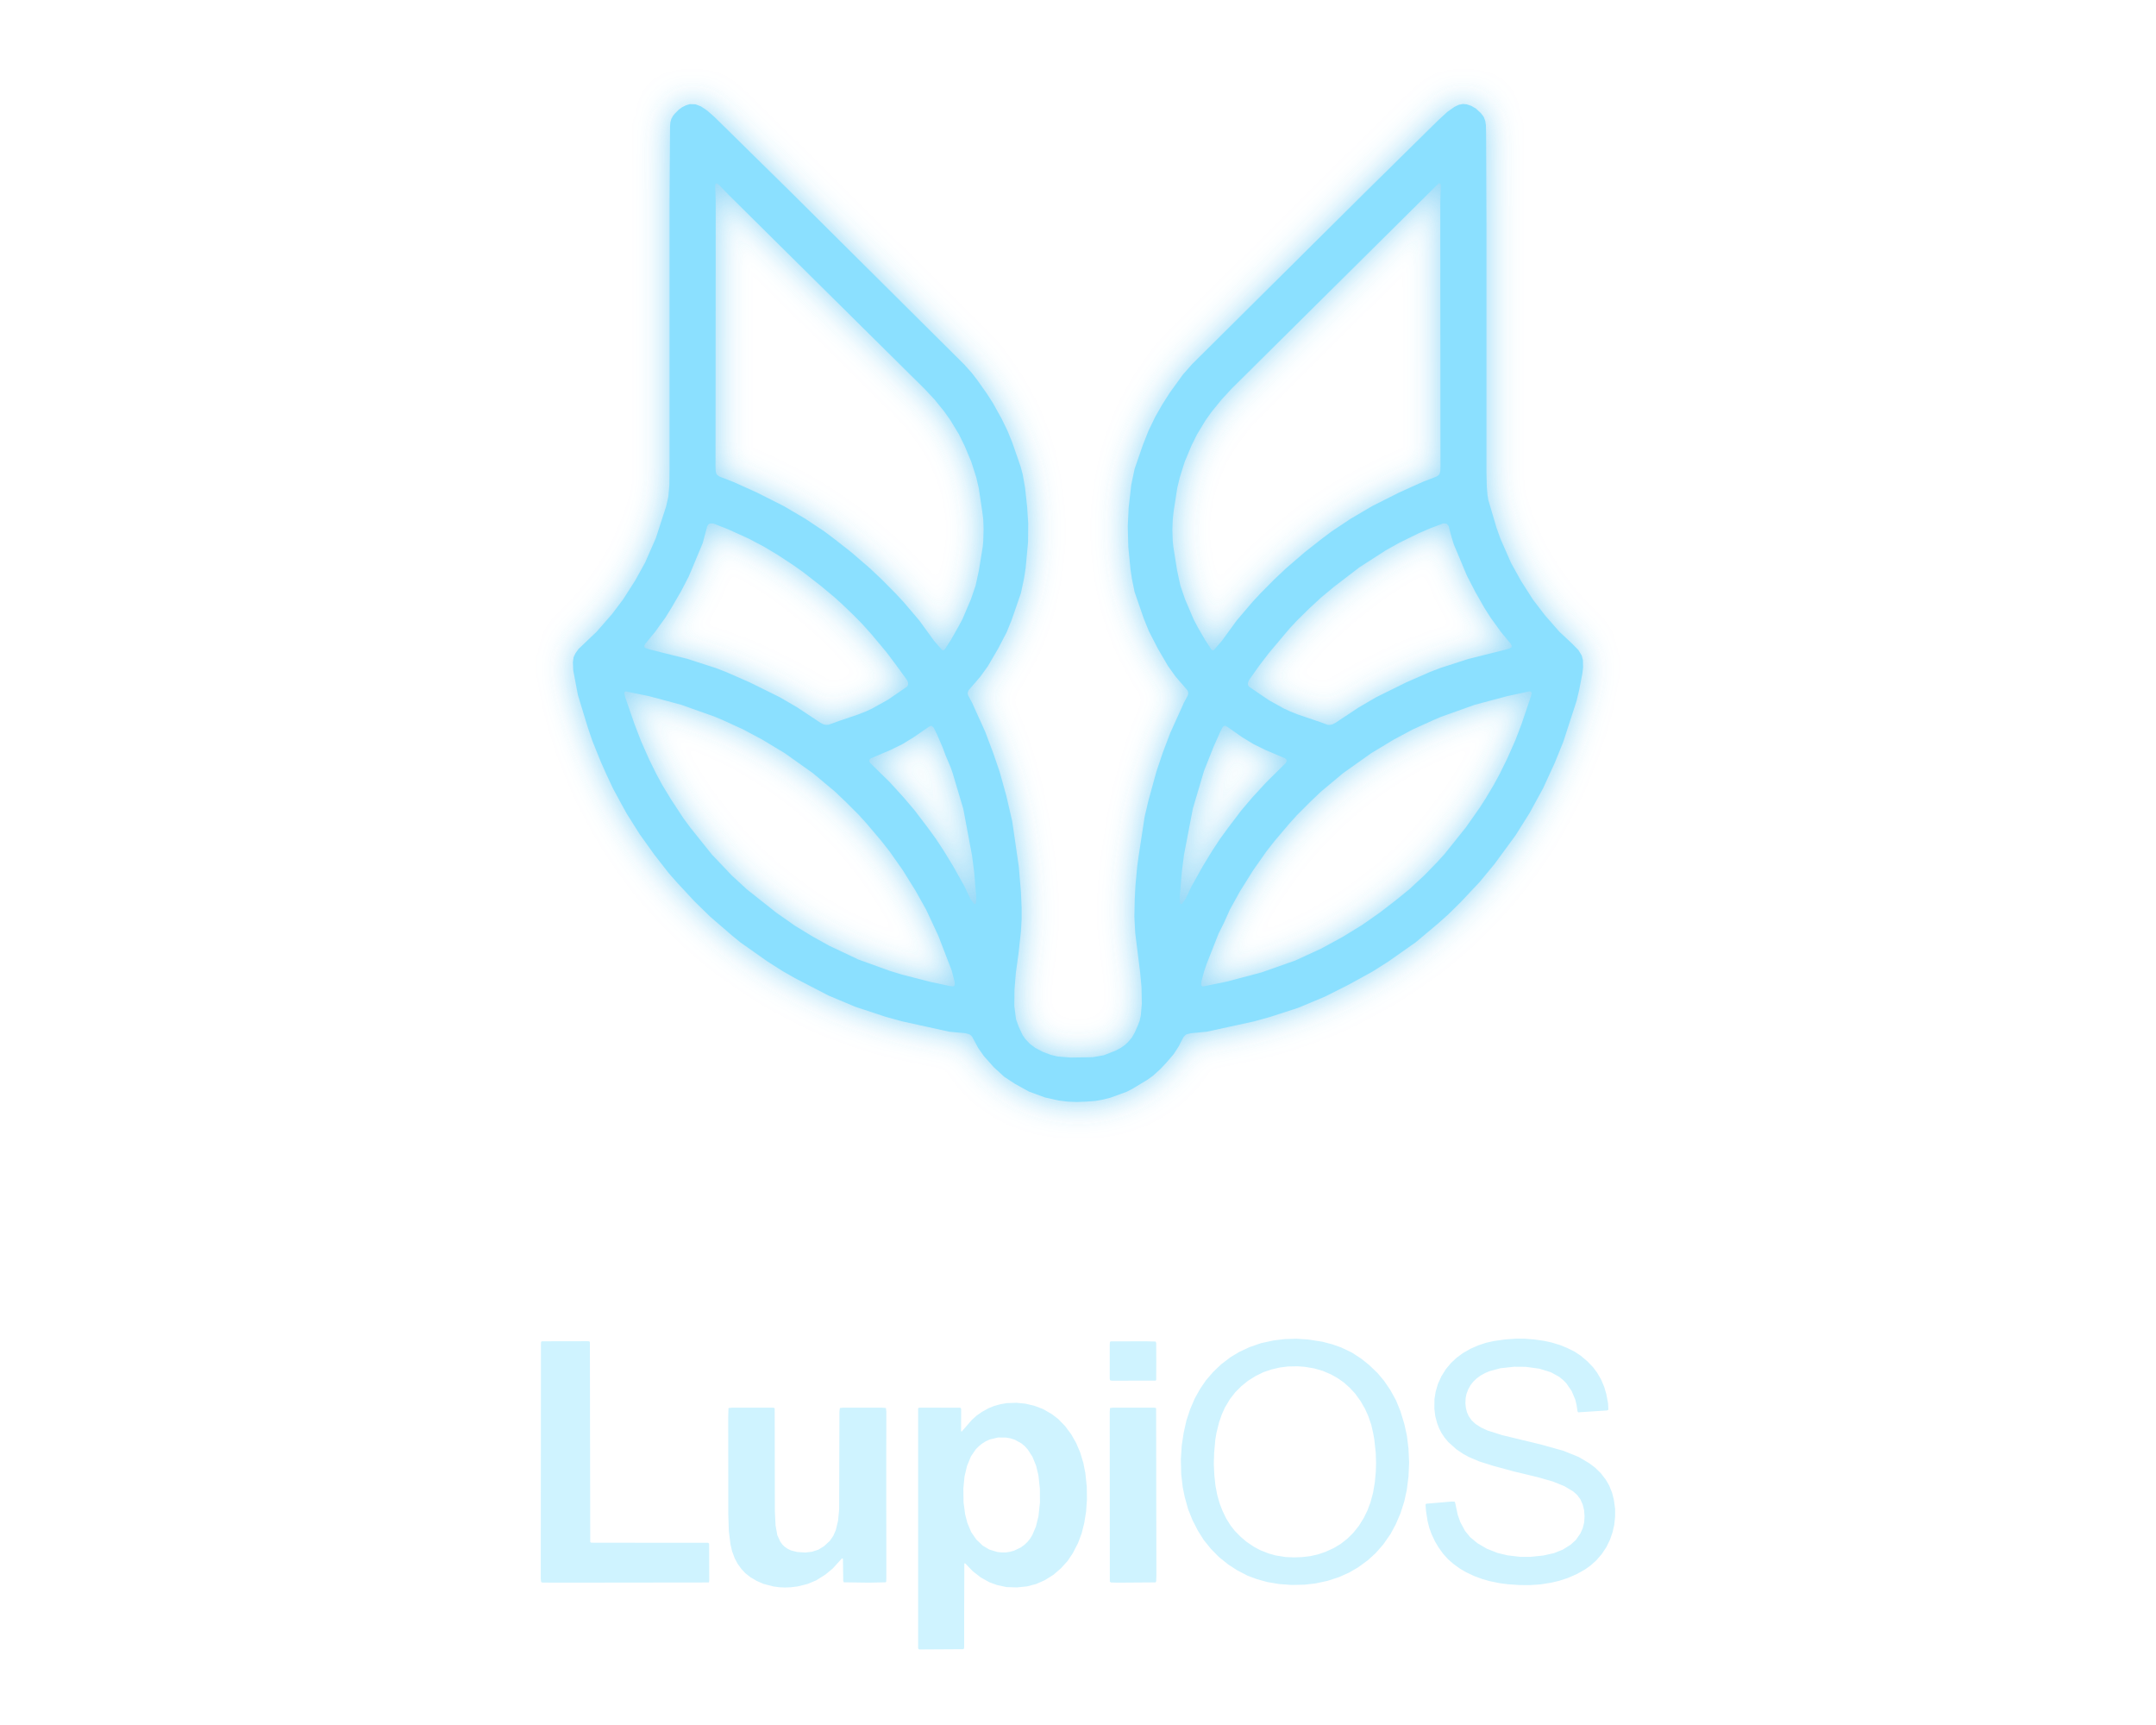
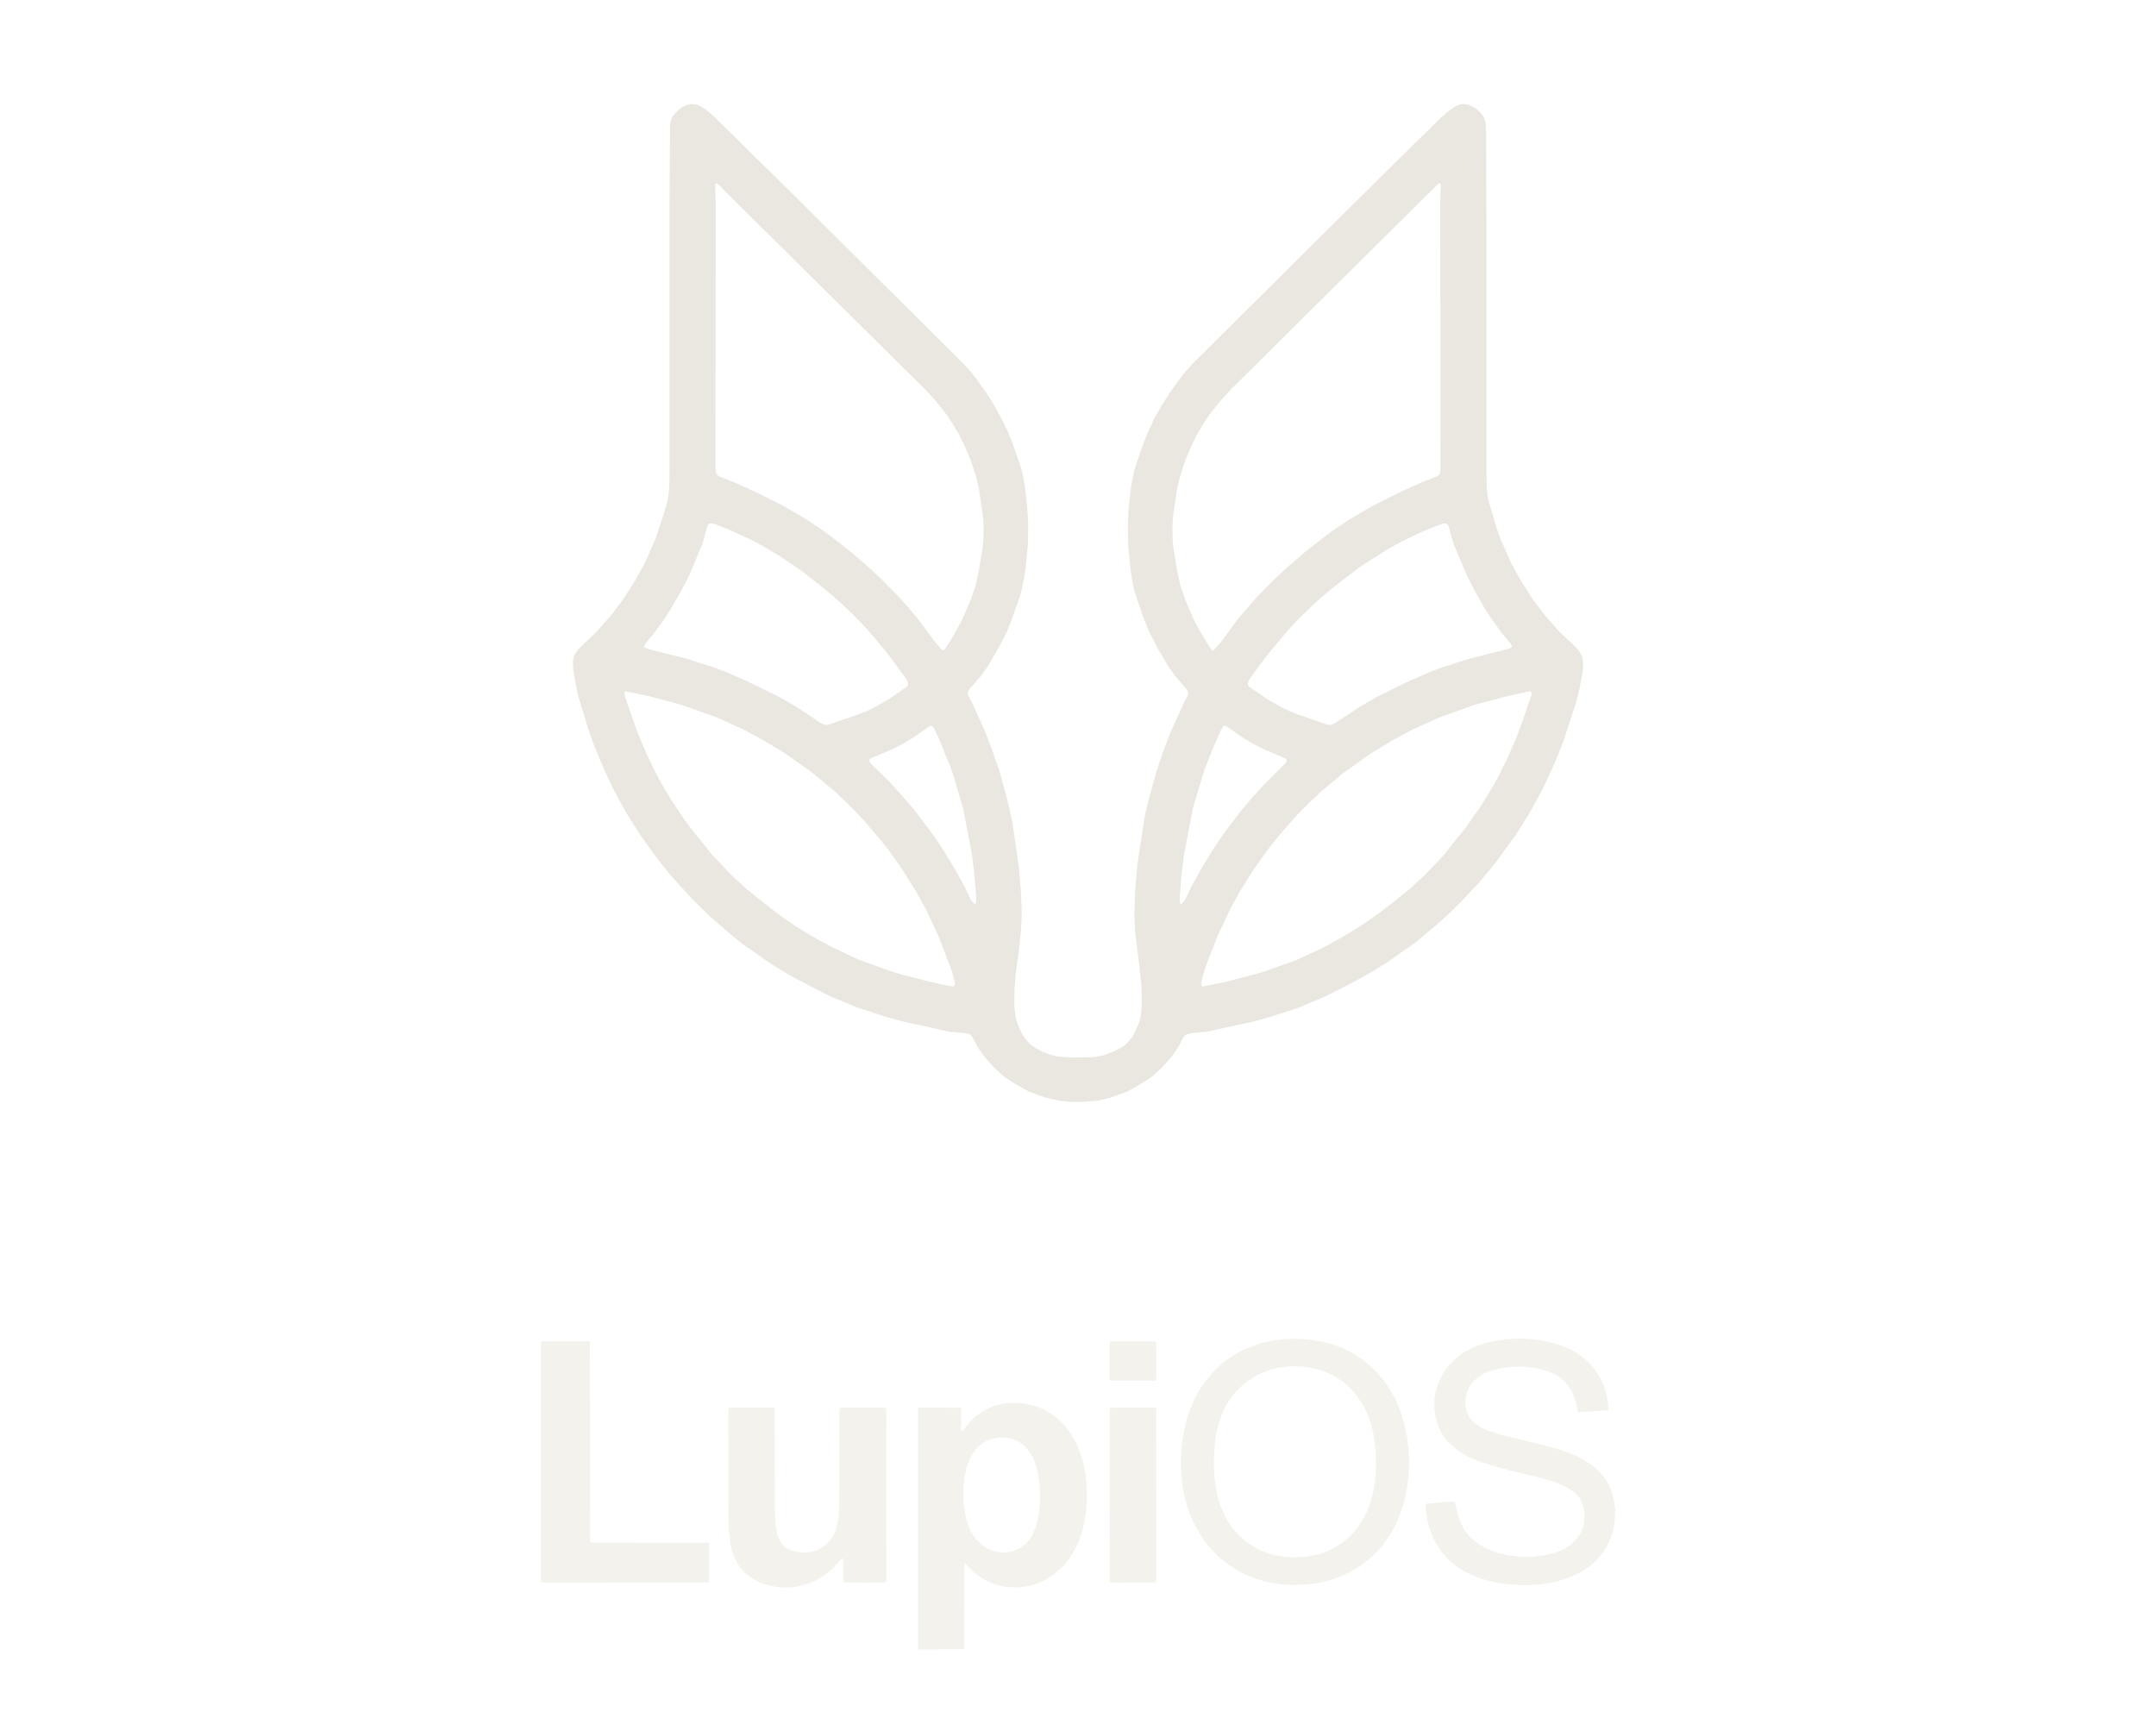
<svg xmlns="http://www.w3.org/2000/svg" width="400" height="320" viewBox="0 0 400 320">
-   <defs>
-     <filter id="glow" x="-25%" y="-25%" width="150%" height="150%">
-       <feGaussianBlur stdDeviation="9" />
-     </filter>
-   </defs>
-   <path transform="translate(105 18) scale(0.32192)" fill="#33B5F0" fill-rule="evenodd" filter="url(#glow)" opacity="0.55" d="M71.6 4.1L74.7 4.2L77.8 5.4L81.4 7.8L85.5 11.4L129.2 54.4L229.5 154.1L233.9 159.0L237.2 163.3L242.5 170.8L246.1 176.4L251.1 185.4L254.5 192.4L257.3 199.3L262.0 212.9L263.2 217.3L264.6 225.2L265.8 236.4L266.4 245.6L266.3 256.6L264.9 271.6L264.0 277.4L262.2 285.9L256.8 301.5L254.0 308.4L249.1 317.8L243.2 327.9L238.9 333.9L232.1 341.8L231.6 342.9L231.5 343.8L231.9 345.0L234.0 348.9L241.6 365.7L246.3 378.2L249.9 388.7L253.8 402.7L257.2 417.4L261.0 443.6L262.2 458.0L262.6 467.0L262.6 473.9L262.2 480.9L260.9 492.9L259.3 504.6L258.5 514.4L258.4 523.9L259.4 531.5L261.0 535.9L263.2 540.6L264.9 543.0L267.5 545.7L270.6 548.0L275.0 550.3L279.6 552.0L283.4 552.9L290.8 553.5L303.6 553.3L309.9 552.2L316.6 549.6L319.8 547.9L322.2 546.2L323.9 544.6L326.2 541.9L327.9 538.9L329.7 534.8L330.7 532.1L331.3 529.3L331.9 522.6L331.7 512.9L330.9 504.3L328.1 481.8L327.6 472.3L327.8 462.7L328.2 454.6L329.2 443.6L330.1 437.1L333.5 414.8L335.7 405.4L340.3 388.7L344.0 377.7L348.3 366.4L356.2 348.9L358.3 345.0L358.7 343.6L358.5 342.6L358.1 341.8L351.3 333.9L347.0 327.9L341.1 317.8L336.0 307.9L333.0 300.5L327.7 285.1L326.2 277.7L325.4 272.5L324.1 259.2L323.8 247.3L324.3 236.7L325.8 223.5L327.7 214.4L332.5 200.5L335.7 192.4L339.5 184.5L343.6 177.3L348.0 170.4L355.6 159.9L360.9 153.9L461.1 54.4L502.7 13.4L507.9 8.6L512.0 5.7L514.5 4.5L516.9 4.0L519.1 4.2L521.8 5.1L524.5 6.7L527.3 9.3L528.9 11.4L529.8 13.7L530.2 16.3L530.3 21.3L530.5 74.6L530.5 216.3L530.7 224.6L531.1 229.5L531.6 232.3L536.3 248.2L538.5 254.4L544.7 268.5L550.4 278.8L557.3 289.6L564.1 298.5L572.5 308.1L579.9 315.0L583.5 318.7L585.4 321.8L586.1 324.4L586.2 328.6L585.8 332.1L584.0 341.4L582.4 348.1L574.8 371.5L569.9 383.6L563.2 398.2L555.4 412.5L547.3 425.4L535.2 441.9L526.6 452.3L515.8 463.8L508.4 471.1L502.2 476.6L489.7 487.1L473.9 498.2L464.9 503.9L450.9 511.6L437.6 518.3L422.1 524.8L405.8 530.1L396.4 532.7L369.3 538.6L359.9 539.5L357.7 540.1L356.7 540.8L355.8 541.9L353.1 547.1L350.2 551.6L345.9 556.6L342.5 560.2L338.3 564.0L335.4 566.1L326.5 571.5L323.2 573.2L313.9 576.6L309.6 577.7L305.1 578.5L299.9 578.9L294.4 579.1L289.1 578.9L284.2 578.3L276.1 576.5L266.8 573.1L258.7 568.6L252.6 564.6L246.5 559.0L240.9 552.7L237.6 548.0L234.2 541.7L233.5 540.8L232.5 540.1L230.3 539.5L220.9 538.6L193.6 532.6L184.2 530.0L166.9 524.3L151.4 517.8L131.9 507.7L124.9 503.7L116.1 498.1L100.5 487.1L95.5 483.0L83.0 472.2L73.9 463.3L63.8 452.4L59.3 447.3L50.8 436.4L42.5 424.8L35.0 412.9L31.7 406.9L27.2 398.6L23.4 390.5L20.1 383.1L15.3 371.2L12.6 363.3L6.9 344.6L4.2 330.4L4.0 325.7L4.4 322.8L5.5 320.5L7.3 318.0L17.7 308.1L26.6 297.9L33.0 289.4L39.9 278.6L45.6 268.3L51.8 254.2L57.7 236.0L59.0 230.4L59.6 223.6L59.7 215.0L59.7 61.0L60.0 16.7L60.2 14.5L60.7 12.7L61.6 11.0L62.8 9.5L65.0 7.3L66.9 5.9L69.1 4.8L71.4 4.1ZM86.4 49.8L86.0 50.6L86.3 60.0L86.3 83.6L86.2 213.0L86.3 215.5L86.7 217.2L87.3 217.9L88.5 218.7L96.7 221.9L110.0 227.9L125.5 235.7L137.9 243.0L148.9 250.3L155.0 254.9L164.3 262.2L175.1 271.5L182.3 278.3L190.2 286.3L194.4 290.8L203.6 301.6L212.2 313.4L216.8 318.7L217.8 318.8L218.6 317.9L222.0 312.6L226.3 305.0L228.5 300.9L233.4 289.4L236.1 281.5L238.0 272.7L240.2 259.2L240.5 255.9L240.7 249.0L240.5 243.4L239.9 238.6L237.9 225.3L236.4 218.9L233.6 210.2L229.8 201.1L226.5 194.4L221.6 186.3L218.0 181.2L212.5 174.4L206.7 168.2L93.5 56.1L87.9 50.3L86.8 49.7ZM502.8 49.9L383.5 168.2L377.8 174.4L372.1 181.4L368.6 186.3L363.6 194.6L360.4 201.1L356.6 210.2L353.8 219.1L352.3 225.3L350.2 238.9L349.7 243.7L349.5 249.3L349.7 255.9L350.1 259.5L352.2 272.7L354.1 281.5L356.8 289.4L361.8 301.1L364.2 305.7L368.4 312.9L371.8 318.1L372.4 318.8L373.4 318.7L378.0 313.4L386.6 301.6L395.8 290.8L400.0 286.3L407.9 278.3L415.1 271.5L425.9 262.2L435.2 254.9L441.3 250.3L452.3 243.0L464.7 235.7L480.2 227.9L493.5 221.9L501.7 218.7L502.9 217.9L503.5 217.2L503.9 215.5L504.0 213.0L503.9 83.6L503.9 60.0L504.2 50.6L503.8 49.8L503.1 49.7ZM82.8 245.8L82.0 246.4L81.4 247.4L78.8 257.1L72.2 272.9L70.6 276.6L66.4 284.7L61.0 294.0L57.3 300.0L51.3 308.3L45.7 315.1L45.1 316.3L45.2 317.0L46.0 317.6L48.5 318.4L70.1 323.8L86.2 329.0L92.2 331.3L105.9 337.3L123.3 345.9L133.4 351.8L146.7 360.6L148.4 361.5L149.9 361.8L151.4 361.7L157.5 359.5L168.7 355.7L173.0 354.0L176.6 352.3L185.6 347.3L196.5 339.8L197.1 338.9L197.2 338.0L197.0 336.9L196.3 335.6L190.4 327.5L184.7 319.9L176.0 309.5L170.8 303.7L165.7 298.5L158.9 292.0L154.7 288.2L146.9 281.7L136.6 273.7L131.1 269.8L121.8 263.7L114.1 259.1L105.4 254.5L93.5 249.1L85.6 246.0L84.3 245.7L83.0 245.8ZM505.6 245.7L497.9 248.6L491.4 251.4L480.2 256.9L472.5 261.2L457.3 271.0L442.8 282.1L435.1 288.5L428.4 294.7L421.2 301.8L417.0 306.3L405.2 320.3L399.6 327.6L393.8 335.8L393.2 337.1L393.0 338.0L393.1 338.9L393.7 339.8L405.0 347.5L413.6 352.3L417.5 354.1L421.5 355.7L434.4 360.1L439.1 361.8L440.4 361.8L441.8 361.5L443.5 360.6L456.8 351.8L466.9 345.9L484.3 337.3L498.0 331.3L504.0 329.0L520.1 323.8L541.7 318.4L544.2 317.6L545.0 317.0L545.1 316.3L544.5 315.1L538.9 308.3L532.9 300.0L529.4 294.5L524.1 285.2L519.2 275.7L511.7 257.8L510.3 253.3L508.7 247.2L507.6 245.9L505.9 245.7ZM34.1 342.6L33.7 343.0L33.6 343.6L34.2 346.0L39.6 361.6L43.3 371.2L47.9 381.6L52.2 390.3L55.5 396.4L60.4 404.5L67.7 415.6L71.6 420.9L84.1 436.5L95.6 448.6L104.3 456.6L121.2 470.0L132.2 477.7L142.4 483.9L151.8 489.1L168.5 497.0L186.2 503.4L193.6 505.7L210.0 509.9L221.2 512.3L223.1 512.5L223.7 512.3L224.1 511.5L224.0 509.9L222.3 503.3L214.6 483.3L207.6 468.3L201.5 457.4L194.1 445.5L186.5 434.7L181.7 428.6L173.4 418.8L168.8 413.7L161.5 406.4L155.0 400.2L142.3 389.6L126.1 378.1L113.0 370.2L101.9 364.3L90.3 359.0L85.8 357.1L66.4 350.2L47.7 345.2L34.4 342.5ZM555.2 342.5L542.6 345.2L523.8 350.2L504.2 357.2L500.0 359.0L488.1 364.4L477.2 370.2L464.1 378.1L447.9 389.6L435.2 400.2L428.7 406.4L421.4 413.7L416.8 418.8L408.4 428.7L403.7 434.7L396.1 445.5L388.4 457.8L382.6 468.3L379.1 476.1L376.1 482.1L369.5 498.9L367.7 504.1L366.2 509.9L366.1 511.2L366.2 512.0L366.8 512.5L367.4 512.5L381.0 509.7L401.0 504.4L420.3 497.6L435.1 490.8L447.6 484.0L459.0 477.0L469.0 470.0L478.2 462.9L486.1 456.5L494.8 448.4L502.0 441.0L506.3 436.3L518.7 420.8L526.7 409.4L530.1 404.1L534.8 396.2L538.1 390.1L542.4 381.4L547.1 370.8L550.7 361.4L556.2 345.2L556.6 343.3L556.1 342.6L555.4 342.5ZM210.4 362.3L209.0 363.0L200.3 369.0L193.9 372.9L187.2 376.2L175.7 381.1L175.1 381.6L174.8 382.6L175.4 383.8L186.7 394.9L194.6 403.6L200.9 411.0L208.8 421.4L213.3 427.6L217.4 433.8L223.1 443.1L229.7 454.9L233.1 462.1L235.1 464.8L235.8 465.1L236.1 465.0L236.4 463.8L236.4 460.5L235.3 446.9L234.0 436.9L229.0 410.2L222.9 389.7L221.7 386.2L218.8 379.4L217.1 374.8L214.0 367.6L212.0 363.5L210.7 362.3ZM379.8 362.3L379.1 362.5L378.5 363.1L377.2 365.5L373.2 374.5L367.7 388.4L361.3 410.0L356.2 436.6L354.9 446.9L353.8 460.5L353.8 463.8L354.1 465.0L354.4 465.1L355.1 464.8L357.1 462.1L360.5 454.9L367.1 443.1L372.8 433.8L376.9 427.6L381.4 421.4L389.3 411.0L395.6 403.6L403.6 394.9L414.8 383.8L415.4 382.6L415.1 381.6L414.5 381.1L403.0 376.2L396.3 372.9L389.7 368.9L381.3 363.0L380.0 362.3Z" />
-   <path transform="translate(105 18) scale(0.32192)" fill="#8BE0FF" fill-rule="evenodd" d="M71.6 4.1L74.7 4.2L77.8 5.4L81.4 7.8L85.5 11.4L129.2 54.4L229.5 154.1L233.9 159.0L237.2 163.3L242.5 170.8L246.1 176.4L251.1 185.4L254.5 192.4L257.3 199.3L262.0 212.9L263.2 217.3L264.6 225.2L265.8 236.4L266.4 245.6L266.3 256.6L264.9 271.6L264.0 277.4L262.2 285.9L256.8 301.5L254.0 308.4L249.1 317.8L243.2 327.9L238.9 333.9L232.1 341.8L231.6 342.9L231.5 343.8L231.9 345.0L234.0 348.9L241.6 365.7L246.3 378.2L249.9 388.7L253.8 402.7L257.2 417.4L261.0 443.6L262.2 458.0L262.6 467.0L262.6 473.9L262.2 480.9L260.9 492.9L259.3 504.6L258.5 514.4L258.4 523.9L259.4 531.5L261.0 535.9L263.2 540.6L264.9 543.0L267.5 545.7L270.6 548.0L275.0 550.3L279.6 552.0L283.4 552.9L290.8 553.5L303.6 553.3L309.9 552.2L316.6 549.6L319.8 547.9L322.2 546.2L323.9 544.6L326.2 541.9L327.9 538.9L329.7 534.8L330.7 532.1L331.3 529.3L331.9 522.6L331.7 512.9L330.9 504.3L328.1 481.8L327.6 472.3L327.8 462.7L328.2 454.6L329.2 443.6L330.1 437.1L333.5 414.8L335.7 405.4L340.3 388.7L344.0 377.7L348.3 366.4L356.2 348.9L358.3 345.0L358.7 343.6L358.5 342.6L358.1 341.8L351.3 333.9L347.0 327.9L341.1 317.8L336.0 307.9L333.0 300.5L327.7 285.1L326.2 277.7L325.4 272.5L324.1 259.2L323.8 247.3L324.3 236.7L325.8 223.5L327.7 214.4L332.5 200.5L335.7 192.4L339.5 184.5L343.6 177.3L348.0 170.4L355.6 159.9L360.9 153.9L461.1 54.4L502.7 13.4L507.9 8.6L512.0 5.7L514.5 4.5L516.9 4.0L519.1 4.2L521.8 5.1L524.5 6.7L527.3 9.3L528.9 11.4L529.8 13.7L530.2 16.3L530.3 21.3L530.5 74.6L530.5 216.3L530.7 224.6L531.1 229.5L531.6 232.3L536.3 248.2L538.5 254.4L544.7 268.5L550.4 278.8L557.3 289.6L564.1 298.5L572.5 308.1L579.9 315.0L583.5 318.7L585.4 321.8L586.1 324.4L586.2 328.6L585.8 332.1L584.0 341.4L582.4 348.1L574.8 371.5L569.9 383.6L563.2 398.2L555.4 412.5L547.3 425.4L535.2 441.9L526.6 452.3L515.8 463.8L508.4 471.1L502.2 476.6L489.7 487.1L473.9 498.2L464.9 503.9L450.9 511.6L437.6 518.3L422.1 524.8L405.8 530.1L396.4 532.7L369.3 538.6L359.9 539.5L357.7 540.1L356.7 540.8L355.8 541.9L353.1 547.1L350.2 551.6L345.9 556.6L342.5 560.2L338.3 564.0L335.4 566.1L326.5 571.5L323.2 573.2L313.9 576.6L309.6 577.7L305.1 578.5L299.9 578.9L294.4 579.1L289.1 578.9L284.2 578.3L276.1 576.5L266.8 573.1L258.7 568.6L252.6 564.6L246.5 559.0L240.9 552.7L237.6 548.0L234.2 541.7L233.5 540.8L232.5 540.1L230.3 539.5L220.9 538.6L193.6 532.6L184.2 530.0L166.9 524.3L151.4 517.8L131.9 507.7L124.9 503.7L116.1 498.1L100.5 487.1L95.5 483.0L83.0 472.2L73.9 463.3L63.8 452.4L59.3 447.3L50.8 436.4L42.5 424.8L35.0 412.9L31.7 406.9L27.2 398.6L23.4 390.5L20.1 383.1L15.3 371.2L12.6 363.3L6.9 344.6L4.2 330.4L4.0 325.7L4.4 322.8L5.5 320.5L7.3 318.0L17.7 308.1L26.6 297.9L33.0 289.4L39.9 278.6L45.6 268.3L51.8 254.2L57.7 236.0L59.0 230.4L59.6 223.6L59.7 215.0L59.7 61.0L60.0 16.7L60.2 14.5L60.7 12.7L61.6 11.0L62.8 9.5L65.0 7.3L66.9 5.9L69.1 4.8L71.4 4.1ZM86.4 49.8L86.0 50.6L86.3 60.0L86.3 83.6L86.2 213.0L86.3 215.5L86.7 217.2L87.3 217.9L88.5 218.7L96.7 221.9L110.0 227.9L125.5 235.7L137.9 243.0L148.9 250.3L155.0 254.9L164.3 262.2L175.1 271.5L182.3 278.3L190.2 286.3L194.4 290.8L203.6 301.6L212.2 313.4L216.8 318.7L217.8 318.8L218.6 317.9L222.0 312.6L226.3 305.0L228.5 300.9L233.4 289.4L236.1 281.5L238.0 272.7L240.2 259.2L240.5 255.9L240.7 249.0L240.5 243.4L239.9 238.6L237.9 225.3L236.4 218.9L233.6 210.2L229.8 201.1L226.5 194.4L221.6 186.3L218.0 181.2L212.5 174.4L206.7 168.2L93.5 56.1L87.9 50.3L86.8 49.7ZM502.8 49.9L383.5 168.2L377.8 174.4L372.1 181.4L368.6 186.3L363.6 194.6L360.4 201.1L356.6 210.2L353.8 219.1L352.3 225.3L350.2 238.9L349.7 243.7L349.5 249.3L349.7 255.9L350.1 259.5L352.2 272.7L354.1 281.5L356.8 289.4L361.8 301.1L364.2 305.7L368.4 312.9L371.8 318.1L372.4 318.8L373.4 318.7L378.0 313.4L386.6 301.6L395.8 290.8L400.0 286.3L407.9 278.3L415.1 271.5L425.9 262.2L435.2 254.9L441.3 250.3L452.3 243.0L464.7 235.7L480.2 227.9L493.5 221.9L501.7 218.7L502.9 217.9L503.5 217.2L503.9 215.5L504.0 213.0L503.9 83.6L503.9 60.0L504.2 50.6L503.8 49.8L503.1 49.7ZM82.8 245.8L82.0 246.4L81.4 247.4L78.8 257.1L72.2 272.9L70.6 276.6L66.4 284.7L61.0 294.0L57.3 300.0L51.3 308.3L45.7 315.1L45.1 316.3L45.2 317.0L46.0 317.6L48.5 318.4L70.1 323.8L86.2 329.0L92.2 331.3L105.9 337.3L123.3 345.9L133.4 351.8L146.7 360.6L148.4 361.5L149.9 361.8L151.4 361.7L157.5 359.5L168.7 355.7L173.0 354.0L176.6 352.3L185.6 347.3L196.5 339.8L197.1 338.9L197.2 338.0L197.0 336.9L196.3 335.6L190.4 327.5L184.7 319.9L176.0 309.5L170.8 303.7L165.7 298.5L158.9 292.0L154.7 288.2L146.9 281.7L136.6 273.7L131.1 269.8L121.8 263.7L114.1 259.1L105.4 254.5L93.5 249.1L85.6 246.0L84.3 245.7L83.0 245.8ZM505.6 245.7L497.9 248.6L491.4 251.4L480.2 256.9L472.5 261.2L457.3 271.0L442.8 282.1L435.1 288.5L428.4 294.7L421.2 301.8L417.0 306.3L405.2 320.3L399.6 327.6L393.8 335.8L393.2 337.1L393.0 338.0L393.1 338.9L393.7 339.8L405.0 347.5L413.6 352.3L417.5 354.1L421.5 355.7L434.4 360.1L439.1 361.8L440.4 361.8L441.8 361.5L443.5 360.6L456.8 351.8L466.9 345.9L484.3 337.3L498.0 331.3L504.0 329.0L520.1 323.8L541.7 318.4L544.2 317.6L545.0 317.0L545.1 316.3L544.5 315.1L538.9 308.3L532.9 300.0L529.4 294.5L524.1 285.2L519.2 275.7L511.7 257.8L510.3 253.3L508.7 247.2L507.6 245.9L505.9 245.7ZM34.1 342.6L33.7 343.0L33.6 343.6L34.2 346.0L39.6 361.6L43.3 371.2L47.9 381.6L52.2 390.3L55.5 396.4L60.4 404.5L67.7 415.6L71.6 420.9L84.1 436.5L95.6 448.6L104.3 456.6L121.2 470.0L132.2 477.7L142.4 483.9L151.8 489.1L168.5 497.0L186.2 503.4L193.6 505.7L210.0 509.9L221.2 512.3L223.1 512.5L223.7 512.3L224.1 511.5L224.0 509.9L222.3 503.3L214.6 483.3L207.6 468.3L201.5 457.4L194.1 445.5L186.5 434.7L181.7 428.6L173.4 418.8L168.8 413.7L161.5 406.4L155.0 400.2L142.3 389.6L126.1 378.1L113.0 370.2L101.9 364.3L90.3 359.0L85.8 357.1L66.4 350.2L47.7 345.2L34.4 342.5ZM555.2 342.5L542.6 345.2L523.8 350.2L504.2 357.2L500.0 359.0L488.1 364.4L477.2 370.2L464.1 378.1L447.9 389.6L435.2 400.2L428.7 406.4L421.4 413.7L416.8 418.8L408.4 428.7L403.7 434.7L396.1 445.5L388.4 457.8L382.6 468.3L379.1 476.1L376.1 482.1L369.5 498.9L367.7 504.1L366.2 509.9L366.1 511.2L366.2 512.0L366.8 512.5L367.4 512.5L381.0 509.7L401.0 504.4L420.3 497.6L435.1 490.8L447.6 484.0L459.0 477.0L469.0 470.0L478.2 462.9L486.1 456.5L494.8 448.4L502.0 441.0L506.3 436.3L518.7 420.8L526.7 409.4L530.1 404.1L534.8 396.2L538.1 390.1L542.4 381.4L547.1 370.8L550.7 361.4L556.2 345.2L556.6 343.3L556.1 342.6L555.4 342.5ZM210.4 362.3L209.0 363.0L200.3 369.0L193.9 372.9L187.2 376.2L175.7 381.1L175.1 381.6L174.8 382.6L175.4 383.8L186.7 394.9L194.6 403.6L200.9 411.0L208.8 421.4L213.3 427.6L217.4 433.8L223.1 443.1L229.7 454.9L233.1 462.1L235.1 464.8L235.8 465.1L236.1 465.0L236.4 463.8L236.4 460.5L235.3 446.9L234.0 436.9L229.0 410.2L222.9 389.7L221.7 386.2L218.8 379.4L217.1 374.8L214.0 367.6L212.0 363.5L210.7 362.3ZM379.8 362.3L379.1 362.5L378.5 363.1L377.2 365.5L373.2 374.5L367.7 388.4L361.3 410.0L356.2 436.6L354.9 446.9L353.8 460.5L353.8 463.8L354.1 465.0L354.4 465.1L355.1 464.8L357.1 462.1L360.5 454.9L367.1 443.1L372.8 433.8L376.9 427.6L381.4 421.4L389.3 411.0L395.6 403.6L403.6 394.9L414.8 383.8L415.4 382.6L415.1 381.6L414.5 381.1L403.0 376.2L396.3 372.9L389.7 368.9L381.3 363.0L380.0 362.3Z" />
-   <path transform="translate(100 248) scale(0.16389)" fill="#CFF3FF" fill-rule="evenodd" d="M1106.8 2.0L1116.1 2.1L1126.5 2.9L1137.8 4.5L1146.1 6.3L1156.0 9.3L1163.8 12.5L1172.5 16.8L1179.4 21.4L1186.7 27.6L1193.1 34.2L1197.8 40.5L1202.4 48.4L1205.8 56.5L1208.2 64.6L1210.2 75.1L1210.6 82.5L1209.0 83.3L1176.5 85.4L1175.7 84.5L1174.5 76.8L1173.2 71.2L1169.0 61.3L1162.9 52.4L1159.4 48.9L1154.7 45.1L1145.4 40.0L1132.4 36.0L1117.0 33.9L1104.0 33.8L1088.3 35.5L1076.1 38.8L1071.1 40.9L1066.0 43.7L1061.4 47.1L1057.8 50.5L1054.5 54.7L1052.0 59.2L1049.9 64.7L1049.0 69.2L1048.7 75.0L1049.2 80.1L1050.5 85.3L1052.5 89.8L1055.8 94.5L1060.2 98.6L1066.3 102.5L1073.5 105.9L1090.2 111.2L1134.5 121.9L1159.8 129.0L1176.9 135.9L1188.9 143.0L1195.4 147.9L1202.0 154.3L1207.7 161.7L1211.5 168.3L1214.8 176.5L1216.8 184.5L1218.2 194.6L1218.2 203.5L1217.2 212.9L1215.3 221.1L1212.4 229.6L1208.3 238.0L1203.1 245.8L1196.8 253.1L1190.5 258.7L1184.4 263.1L1174.8 268.5L1164.7 272.9L1154.9 276.1L1146.0 278.2L1133.5 280.2L1121.3 281.0L1110.0 280.9L1096.8 280.0L1087.5 278.8L1075.9 276.4L1068.1 274.2L1058.6 270.7L1049.5 266.4L1042.5 262.3L1035.3 257.1L1029.1 251.7L1023.4 245.4L1018.2 238.1L1014.3 231.5L1010.6 223.7L1007.9 216.4L1005.9 208.5L1004.1 196.8L1003.6 190.0L1004.0 189.1L1005.0 188.8L1033.1 186.4L1036.4 186.5L1037.1 187.7L1040.0 201.3L1043.0 209.8L1048.3 219.6L1054.1 226.7L1062.3 233.5L1073.0 239.8L1085.2 244.6L1096.5 247.3L1110.9 249.0L1122.3 249.0L1136.8 247.5L1149.0 244.8L1159.0 240.8L1167.9 235.2L1173.9 229.7L1179.0 222.3L1181.6 216.4L1183.2 209.9L1183.6 203.0L1183.1 196.2L1181.5 189.8L1178.9 183.9L1175.3 179.0L1170.8 175.0L1160.8 169.0L1147.7 163.7L1130.1 158.7L1103.1 152.2L1080.3 146.0L1064.7 141.1L1053.1 136.2L1046.6 132.7L1038.8 127.5L1029.3 119.0L1025.0 113.8L1021.8 109.0L1018.9 103.4L1016.7 97.6L1014.6 89.7L1013.6 81.3L1013.7 70.5L1015.0 62.2L1017.6 53.3L1021.5 44.7L1026.7 36.4L1032.4 29.6L1038.8 23.6L1046.0 18.3L1054.6 13.4L1063.0 9.7L1072.0 6.7L1081.0 4.7L1093.6 2.9L1106.4 2.0ZM844.8 2.5L857.5 2.1L870.9 3.0L886.9 5.5L897.9 8.4L907.9 11.9L920.1 17.7L930.7 24.6L939.6 31.7L949.3 41.0L956.6 49.7L963.7 60.1L970.1 71.7L975.2 84.2L979.6 98.7L982.5 111.9L984.3 126.5L985.0 142.5L984.3 158.0L982.4 173.1L979.5 186.3L975.3 199.5L969.9 212.1L964.1 222.9L955.7 235.0L947.1 244.8L938.2 252.9L927.2 260.9L917.1 266.8L905.7 271.9L892.5 276.2L878.9 279.1L866.6 280.5L852.0 280.8L838.0 279.8L824.4 277.5L812.6 274.2L802.1 270.3L790.2 264.1L780.2 257.6L769.7 249.2L760.5 239.8L752.5 229.9L745.9 219.4L739.8 207.5L734.8 195.0L731.0 181.3L728.7 170.1L727.0 155.4L726.6 138.5L727.6 122.9L729.8 108.5L732.9 94.7L737.0 82.2L742.4 69.6L748.5 58.7L755.0 49.2L763.1 39.8L772.3 31.0L783.1 22.8L792.8 17.0L804.4 11.6L817.4 7.1L831.7 4.0L844.3 2.5ZM3.1 5.0L55.0 4.9L56.9 5.0L57.6 6.1L58.0 232.2L59.0 232.9L62.7 233.0L191.5 233.1L192.5 234.0L192.6 235.5L192.7 275.5L192.5 277.5L192.0 278.0L20.5 278.2L3.7 278.1L2.4 277.5L2.0 274.0L2.2 8.5L2.3 6.0L3.0 5.0ZM647.4 5.1L687.0 5.0L698.0 5.3L698.7 7.0L698.8 28.0L698.7 48.0L698.6 49.0L697.9 49.5L648.6 49.6L646.5 49.2L646.1 47.5L646.1 9.0L646.3 6.0L647.0 5.1ZM847.8 33.5L838.5 34.7L829.5 36.8L820.2 39.9L811.1 44.4L802.5 49.8L795.1 55.8L788.1 62.8L782.2 70.4L776.4 80.1L773.0 87.7L769.9 96.6L766.9 108.7L765.6 116.4L764.3 131.0L763.9 143.5L764.5 156.4L765.8 168.5L767.8 179.0L770.6 188.8L773.8 197.0L777.9 205.5L782.9 213.5L787.7 219.6L794.4 226.4L800.9 231.9L809.3 237.6L816.4 241.4L826.1 245.2L833.9 247.4L845.1 249.2L854.5 249.6L863.5 249.3L873.0 248.2L881.9 246.2L890.9 243.1L899.8 239.0L907.6 234.3L915.1 228.4L921.7 221.9L928.1 213.9L933.7 204.9L937.8 196.5L941.2 187.5L944.2 176.4L946.2 164.5L947.3 152.5L947.6 142.6L947.2 131.1L945.6 116.2L944.4 109.4L942.1 99.3L938.6 89.2L935.0 81.3L930.1 72.8L924.0 64.3L918.0 57.8L911.2 51.7L904.1 46.7L896.8 42.6L887.3 38.5L877.6 35.7L866.9 33.9L858.5 33.3L848.2 33.5ZM529.3 75.0L540.5 74.6L550.7 75.6L560.8 78.0L570.6 81.7L580.8 87.6L587.8 93.0L595.5 100.9L602.5 110.3L608.1 120.2L612.6 130.7L616.2 142.6L618.5 154.3L620.1 169.6L620.3 184.0L619.3 198.0L617.2 210.9L614.4 222.1L610.2 233.4L604.2 245.0L598.2 253.9L590.8 262.0L582.5 269.2L572.6 275.4L562.9 279.7L552.6 282.4L541.0 283.6L529.1 283.2L518.5 280.9L510.0 277.8L500.1 272.3L491.1 265.3L482.5 256.4L481.5 256.4L481.3 314.0L481.3 351.5L480.7 353.5L431.0 353.8L429.8 353.5L429.2 352.5L429.2 81.0L430.0 80.2L432.0 80.1L477.0 80.2L477.9 81.5L477.8 106.0L478.0 107.0L478.5 107.2L489.9 94.1L495.4 89.1L501.3 85.0L509.0 80.7L515.0 78.3L522.0 76.3L528.8 75.1ZM214.8 80.5L219.0 80.1L263.5 80.1L266.0 80.3L266.8 81.0L267.0 197.4L267.8 213.5L269.8 224.5L273.1 231.7L275.4 234.9L277.9 237.4L281.5 239.9L285.2 241.7L292.3 243.5L301.5 244.1L309.0 243.2L316.2 240.9L322.7 236.9L329.2 230.9L333.1 225.3L336.0 218.7L338.6 207.8L339.8 195.0L340.1 84.5L340.6 80.5L344.5 80.1L388.0 80.1L392.7 80.5L393.2 84.5L393.1 147.5L393.2 272.0L393.1 276.8L392.5 277.8L373.5 278.2L345.0 277.8L344.4 276.0L344.1 251.5L343.5 250.7L342.5 251.2L332.5 262.2L324.3 269.0L313.8 275.6L304.0 279.7L292.7 282.5L285.2 283.4L278.5 283.7L272.0 283.4L265.3 282.5L254.2 279.6L246.2 276.1L239.3 272.0L233.7 267.6L229.1 262.7L224.9 256.9L221.6 250.7L218.6 242.7L216.8 235.0L214.9 220.0L214.3 201.5L214.2 91.0L214.5 80.8ZM646.6 80.5L650.5 80.1L695.0 80.1L698.0 80.3L698.6 81.0L698.9 270.0L698.7 276.5L698.0 277.9L655.0 278.2L647.5 278.0L646.2 277.0L646.1 84.5L646.5 80.5ZM519.2 114.0L510.4 116.1L505.9 118.1L501.9 120.6L498.0 123.7L494.5 127.2L489.0 135.2L484.5 146.2L481.7 158.0L480.4 171.5L480.6 187.3L482.4 200.9L485.0 210.8L489.3 221.0L495.0 229.3L502.2 236.2L509.7 240.7L518.9 243.5L523.7 244.0L528.2 244.0L533.0 243.3L537.8 242.0L545.5 238.3L549.6 235.3L553.1 231.9L556.0 228.3L558.5 224.2L562.5 214.8L565.4 203.1L567.1 187.3L567.0 171.8L565.4 156.9L562.8 146.0L558.6 135.7L553.3 127.5L550.0 123.8L546.2 120.6L538.8 116.5L533.9 114.9L528.9 114.0L519.7 113.9Z" />
+   <path transform="translate(105 18) scale(0.32192)" fill="#E9E7E0" fill-rule="evenodd" d="M71.6 4.1L74.7 4.2L77.8 5.4L81.4 7.8L85.5 11.4L129.2 54.4L229.5 154.1L233.9 159.0L237.2 163.3L242.5 170.8L246.1 176.4L251.1 185.4L254.5 192.4L257.3 199.3L262.0 212.9L263.2 217.3L264.6 225.2L265.8 236.4L266.4 245.6L266.3 256.6L264.9 271.6L264.0 277.4L262.2 285.9L256.8 301.5L254.0 308.4L249.1 317.8L243.2 327.9L238.9 333.9L232.1 341.8L231.6 342.9L231.5 343.8L231.9 345.0L234.0 348.9L241.6 365.7L246.3 378.2L249.9 388.7L253.8 402.7L257.2 417.4L261.0 443.6L262.2 458.0L262.6 467.0L262.6 473.9L262.2 480.9L260.9 492.9L259.3 504.6L258.5 514.4L258.4 523.9L259.4 531.5L261.0 535.9L263.2 540.6L264.9 543.0L267.5 545.7L270.6 548.0L275.0 550.3L279.6 552.0L283.4 552.9L290.8 553.5L303.6 553.3L309.9 552.2L316.6 549.6L319.8 547.9L322.2 546.2L323.9 544.6L326.2 541.9L327.9 538.9L329.7 534.8L330.7 532.1L331.3 529.3L331.9 522.6L331.7 512.9L330.9 504.3L328.1 481.8L327.6 472.3L327.8 462.7L328.2 454.6L329.2 443.6L330.1 437.1L333.5 414.8L335.7 405.4L340.3 388.7L344.0 377.7L348.3 366.4L356.2 348.9L358.3 345.0L358.7 343.6L358.5 342.6L358.1 341.8L351.3 333.9L347.0 327.9L341.1 317.8L336.0 307.9L333.0 300.5L327.7 285.1L326.2 277.7L325.4 272.5L324.1 259.2L323.8 247.3L324.3 236.7L325.8 223.5L327.7 214.4L332.5 200.5L335.7 192.4L339.5 184.5L343.6 177.3L348.0 170.4L355.6 159.9L360.9 153.9L461.1 54.4L502.7 13.4L507.9 8.6L512.0 5.7L514.5 4.5L516.9 4.0L519.1 4.2L521.8 5.1L524.5 6.7L527.3 9.3L528.9 11.4L529.8 13.7L530.2 16.3L530.3 21.3L530.5 74.6L530.5 216.3L530.7 224.6L531.1 229.5L531.6 232.3L536.3 248.2L538.5 254.4L544.7 268.5L550.4 278.8L557.3 289.6L564.1 298.5L572.5 308.1L579.9 315.0L583.5 318.7L585.4 321.8L586.1 324.4L586.2 328.6L585.8 332.1L584.0 341.4L582.4 348.1L574.8 371.5L569.9 383.6L563.2 398.2L555.4 412.5L547.3 425.4L535.2 441.9L526.6 452.3L515.8 463.8L508.4 471.1L502.2 476.6L489.7 487.1L473.9 498.2L464.9 503.9L450.9 511.6L437.6 518.3L422.1 524.8L405.8 530.1L396.4 532.7L369.3 538.6L359.9 539.5L357.7 540.1L356.7 540.8L355.8 541.9L353.1 547.1L350.2 551.6L345.9 556.6L342.5 560.2L338.3 564.0L335.4 566.1L326.5 571.5L323.2 573.2L313.9 576.6L309.6 577.7L305.1 578.5L299.9 578.9L294.4 579.1L289.1 578.9L284.2 578.3L276.1 576.5L266.8 573.1L258.7 568.6L252.6 564.6L246.5 559.0L240.9 552.7L237.6 548.0L234.2 541.7L233.5 540.8L232.5 540.1L230.3 539.5L220.9 538.6L193.6 532.6L184.2 530.0L166.9 524.3L151.4 517.8L131.9 507.7L124.9 503.7L116.1 498.1L100.5 487.1L95.5 483.0L83.0 472.2L73.9 463.3L63.8 452.4L59.3 447.3L50.8 436.4L42.5 424.8L35.0 412.9L31.7 406.9L27.2 398.6L23.4 390.5L20.1 383.1L15.3 371.2L12.6 363.3L6.9 344.6L4.2 330.4L4.0 325.7L4.4 322.8L5.5 320.5L7.3 318.0L17.7 308.1L26.6 297.9L33.0 289.4L39.9 278.6L45.6 268.3L51.8 254.2L57.7 236.0L59.0 230.4L59.6 223.6L59.7 215.0L59.7 61.0L60.0 16.7L60.2 14.5L60.7 12.7L61.6 11.0L62.8 9.5L65.0 7.3L66.9 5.9L69.1 4.8L71.4 4.1ZM86.4 49.8L86.0 50.6L86.3 60.0L86.3 83.6L86.2 213.0L86.3 215.5L86.7 217.2L87.3 217.9L88.5 218.7L96.7 221.9L110.0 227.9L125.5 235.7L137.9 243.0L148.9 250.3L155.0 254.9L164.3 262.2L175.1 271.5L182.3 278.3L190.2 286.3L194.4 290.8L203.6 301.6L212.2 313.4L216.8 318.7L217.8 318.8L218.6 317.9L222.0 312.6L226.3 305.0L228.5 300.9L233.4 289.4L236.1 281.5L238.0 272.7L240.2 259.2L240.5 255.9L240.7 249.0L240.5 243.4L239.9 238.6L237.9 225.3L236.4 218.9L233.6 210.2L229.8 201.1L226.5 194.4L221.6 186.3L218.0 181.2L212.5 174.4L206.7 168.2L93.5 56.1L87.9 50.3L86.8 49.7ZM502.8 49.9L383.5 168.2L377.8 174.4L372.1 181.4L368.6 186.3L363.6 194.6L360.4 201.1L356.6 210.2L353.8 219.1L352.3 225.3L350.2 238.9L349.7 243.7L349.5 249.3L349.7 255.9L350.1 259.5L352.2 272.7L354.1 281.5L356.8 289.4L361.8 301.1L364.2 305.7L368.4 312.9L371.8 318.1L372.4 318.8L373.4 318.7L378.0 313.4L386.6 301.6L395.8 290.8L400.0 286.3L407.9 278.3L415.1 271.5L425.9 262.2L435.2 254.9L441.3 250.3L452.3 243.0L464.7 235.7L480.2 227.9L493.5 221.9L501.7 218.7L502.9 217.9L503.5 217.2L503.9 215.5L504.0 213.0L503.9 83.6L503.9 60.0L504.2 50.6L503.8 49.8L503.1 49.7ZM82.8 245.8L82.0 246.4L81.4 247.4L78.8 257.1L72.2 272.9L70.6 276.6L66.4 284.7L61.0 294.0L57.3 300.0L51.3 308.3L45.7 315.1L45.1 316.3L45.2 317.0L46.0 317.6L48.5 318.4L70.1 323.8L86.2 329.0L92.2 331.3L105.9 337.3L123.3 345.9L133.4 351.8L146.7 360.6L148.4 361.5L149.9 361.8L151.4 361.7L157.5 359.5L168.7 355.7L173.0 354.0L176.6 352.3L185.6 347.3L196.5 339.8L197.1 338.9L197.2 338.0L197.0 336.9L196.3 335.6L190.4 327.5L184.7 319.9L176.0 309.5L170.8 303.7L165.7 298.5L158.9 292.0L154.7 288.2L146.9 281.7L136.6 273.7L131.1 269.8L121.8 263.7L114.1 259.1L105.4 254.5L93.5 249.1L85.6 246.0L84.3 245.7L83.0 245.8ZM505.6 245.7L497.9 248.6L491.4 251.4L480.2 256.9L472.5 261.2L457.3 271.0L442.8 282.1L435.1 288.5L428.4 294.7L421.2 301.8L417.0 306.3L405.2 320.3L399.6 327.6L393.8 335.8L393.2 337.1L393.0 338.0L393.1 338.9L393.7 339.8L405.0 347.5L413.6 352.3L417.5 354.1L421.5 355.7L434.4 360.1L439.1 361.8L440.4 361.8L441.8 361.5L443.5 360.6L456.8 351.8L466.9 345.9L484.3 337.3L498.0 331.3L504.0 329.0L520.1 323.8L541.7 318.4L544.2 317.6L545.0 317.0L545.1 316.3L544.5 315.1L538.9 308.3L532.9 300.0L529.4 294.5L524.1 285.2L519.2 275.7L511.7 257.8L510.3 253.3L508.7 247.2L507.6 245.9L505.9 245.7ZM34.1 342.6L33.7 343.0L33.6 343.6L34.2 346.0L39.6 361.6L43.3 371.2L47.9 381.6L52.2 390.3L55.5 396.4L60.4 404.5L67.7 415.6L71.6 420.9L84.1 436.5L95.6 448.6L104.3 456.6L121.2 470.0L132.2 477.7L142.4 483.9L151.8 489.1L168.5 497.0L186.2 503.4L193.6 505.7L210.0 509.9L221.2 512.3L223.1 512.5L223.7 512.3L224.1 511.5L224.0 509.9L222.3 503.3L214.6 483.3L207.6 468.3L201.5 457.4L194.1 445.5L186.5 434.7L181.7 428.6L173.4 418.8L168.8 413.7L161.5 406.4L155.0 400.2L142.3 389.6L126.1 378.1L113.0 370.2L101.9 364.3L90.3 359.0L85.8 357.1L66.4 350.2L47.7 345.2L34.4 342.5ZM555.2 342.5L542.6 345.2L523.8 350.2L504.2 357.2L500.0 359.0L488.1 364.4L477.2 370.2L464.1 378.1L447.9 389.6L435.2 400.2L428.7 406.4L421.4 413.7L416.8 418.8L408.4 428.7L403.7 434.7L396.1 445.5L388.4 457.8L382.6 468.3L379.1 476.1L376.1 482.1L369.5 498.9L367.7 504.1L366.2 509.9L366.1 511.2L366.2 512.0L366.8 512.5L367.4 512.5L381.0 509.7L401.0 504.4L420.3 497.6L435.1 490.8L447.6 484.0L459.0 477.0L469.0 470.0L478.2 462.9L486.1 456.5L494.8 448.4L502.0 441.0L506.3 436.3L518.7 420.8L526.7 409.4L530.1 404.1L534.8 396.2L538.1 390.1L542.4 381.4L547.1 370.8L550.7 361.4L556.2 345.2L556.6 343.3L556.1 342.6L555.4 342.5ZM210.4 362.3L209.0 363.0L200.3 369.0L193.9 372.9L187.2 376.2L175.7 381.1L175.1 381.6L174.8 382.6L175.4 383.8L186.7 394.9L194.6 403.6L200.9 411.0L208.8 421.4L213.3 427.6L217.4 433.8L223.1 443.1L229.7 454.9L233.1 462.1L235.1 464.8L235.8 465.1L236.1 465.0L236.4 463.8L236.4 460.5L235.3 446.9L234.0 436.9L229.0 410.2L222.9 389.7L221.7 386.2L218.8 379.4L217.1 374.8L214.0 367.6L212.0 363.5L210.7 362.3ZM379.8 362.3L379.1 362.5L378.5 363.1L377.2 365.5L373.2 374.5L367.7 388.4L361.3 410.0L356.2 436.6L354.9 446.9L353.8 460.5L353.8 463.8L354.1 465.0L354.4 465.1L355.1 464.8L357.1 462.1L360.5 454.9L367.1 443.1L372.8 433.8L376.9 427.6L381.4 421.4L389.3 411.0L395.6 403.6L403.6 394.9L414.8 383.8L415.4 382.6L415.1 381.6L414.5 381.1L403.0 376.2L396.3 372.9L389.7 368.9L381.3 363.0L380.0 362.3Z" />
+   <path transform="translate(100 248) scale(0.16389)" fill="#F4F2EC" fill-rule="evenodd" d="M1106.8 2.0L1116.1 2.1L1126.5 2.9L1137.8 4.5L1146.1 6.3L1156.0 9.3L1163.8 12.5L1172.5 16.8L1179.4 21.4L1186.7 27.6L1193.1 34.2L1197.8 40.5L1202.4 48.4L1205.8 56.5L1208.2 64.6L1210.2 75.1L1210.6 82.5L1209.0 83.3L1176.5 85.4L1175.7 84.5L1174.5 76.8L1173.2 71.2L1169.0 61.3L1162.9 52.4L1159.4 48.9L1154.7 45.1L1145.4 40.0L1132.4 36.0L1117.0 33.9L1104.0 33.8L1088.3 35.5L1076.1 38.8L1071.1 40.9L1066.0 43.7L1061.4 47.1L1057.8 50.5L1054.5 54.7L1052.0 59.2L1049.9 64.7L1049.0 69.2L1048.7 75.0L1049.2 80.1L1050.5 85.3L1052.5 89.8L1055.8 94.5L1060.2 98.6L1066.3 102.5L1073.5 105.9L1090.2 111.2L1134.5 121.9L1159.8 129.0L1176.9 135.9L1188.9 143.0L1195.4 147.9L1202.0 154.3L1207.7 161.7L1211.5 168.3L1214.8 176.5L1216.8 184.5L1218.2 194.6L1218.2 203.5L1217.2 212.9L1215.3 221.1L1212.4 229.6L1208.3 238.0L1203.1 245.8L1196.8 253.1L1190.5 258.7L1184.4 263.1L1174.8 268.5L1164.7 272.9L1154.9 276.1L1146.0 278.2L1133.5 280.2L1121.3 281.0L1110.0 280.9L1096.8 280.0L1087.5 278.8L1075.9 276.4L1068.1 274.2L1058.6 270.7L1049.5 266.4L1042.5 262.3L1035.3 257.1L1029.1 251.7L1023.4 245.4L1018.2 238.1L1014.3 231.5L1010.6 223.7L1007.9 216.4L1005.9 208.5L1004.1 196.8L1003.6 190.0L1004.0 189.1L1005.0 188.8L1033.1 186.4L1036.4 186.5L1037.1 187.7L1040.0 201.3L1043.0 209.8L1048.3 219.6L1054.1 226.7L1062.3 233.5L1073.0 239.8L1085.2 244.6L1096.5 247.3L1110.9 249.0L1122.3 249.0L1136.8 247.5L1149.0 244.8L1159.0 240.8L1167.9 235.2L1173.9 229.7L1179.0 222.3L1181.6 216.4L1183.2 209.9L1183.6 203.0L1183.1 196.2L1181.5 189.8L1178.9 183.9L1175.3 179.0L1170.8 175.0L1160.8 169.0L1147.7 163.7L1130.1 158.7L1103.1 152.2L1080.3 146.0L1064.7 141.1L1053.1 136.2L1046.6 132.7L1038.8 127.5L1029.3 119.0L1025.0 113.8L1021.8 109.0L1018.9 103.4L1016.7 97.6L1014.6 89.7L1013.6 81.3L1013.7 70.5L1015.0 62.2L1017.6 53.3L1021.5 44.7L1026.7 36.4L1032.4 29.6L1038.8 23.6L1046.0 18.3L1054.6 13.4L1063.0 9.7L1072.0 6.7L1081.0 4.7L1093.6 2.9L1106.4 2.0ZM844.8 2.5L857.5 2.1L870.9 3.0L886.9 5.5L897.9 8.4L907.9 11.9L920.1 17.7L930.7 24.6L939.6 31.7L949.3 41.0L956.6 49.7L963.7 60.1L970.1 71.7L975.2 84.2L979.6 98.7L982.5 111.9L984.3 126.5L985.0 142.5L984.3 158.0L982.4 173.1L979.5 186.3L975.3 199.5L969.9 212.1L964.1 222.9L955.7 235.0L947.1 244.8L938.2 252.9L927.2 260.9L917.1 266.8L905.7 271.9L892.5 276.2L878.9 279.1L866.6 280.5L852.0 280.8L838.0 279.8L824.4 277.5L812.6 274.2L802.1 270.3L790.2 264.1L780.2 257.6L769.7 249.2L760.5 239.8L752.5 229.9L745.9 219.4L739.8 207.5L734.8 195.0L731.0 181.3L728.7 170.1L727.0 155.4L726.6 138.5L727.6 122.9L729.8 108.5L732.9 94.7L737.0 82.2L742.4 69.6L748.5 58.7L755.0 49.2L763.1 39.8L772.3 31.0L783.1 22.8L792.8 17.0L804.4 11.6L817.4 7.1L831.7 4.0L844.3 2.5ZM3.1 5.0L55.0 4.9L56.9 5.0L57.6 6.1L58.0 232.2L59.0 232.9L62.7 233.0L191.5 233.1L192.5 234.0L192.6 235.5L192.7 275.5L192.5 277.5L192.0 278.0L20.5 278.2L3.7 278.1L2.4 277.5L2.0 274.0L2.2 8.5L2.3 6.0L3.0 5.0ZM647.4 5.1L687.0 5.0L698.0 5.3L698.7 7.0L698.8 28.0L698.7 48.0L698.6 49.0L697.9 49.5L648.6 49.6L646.5 49.2L646.1 47.5L646.1 9.0L646.3 6.0L647.0 5.1ZM847.8 33.5L838.5 34.7L829.5 36.8L820.2 39.9L811.1 44.4L802.5 49.8L795.1 55.8L788.1 62.8L782.2 70.4L776.4 80.1L773.0 87.7L769.9 96.6L766.9 108.7L765.6 116.4L764.3 131.0L763.9 143.5L764.5 156.4L765.8 168.5L767.8 179.0L770.6 188.8L773.8 197.0L777.9 205.5L782.9 213.5L787.7 219.6L794.4 226.4L800.9 231.9L809.3 237.6L816.4 241.4L826.1 245.2L833.9 247.4L845.1 249.2L854.5 249.6L863.5 249.3L873.0 248.2L881.9 246.2L890.9 243.1L899.8 239.0L907.6 234.3L915.1 228.4L921.7 221.9L928.1 213.9L933.7 204.9L937.8 196.5L941.2 187.5L944.2 176.4L946.2 164.5L947.3 152.5L947.6 142.6L947.2 131.1L945.6 116.2L944.4 109.4L942.1 99.3L938.6 89.2L935.0 81.3L930.1 72.8L924.0 64.3L918.0 57.8L911.2 51.7L904.1 46.7L896.8 42.6L887.3 38.5L877.6 35.7L866.9 33.9L858.5 33.3L848.2 33.5ZM529.3 75.0L540.5 74.6L550.7 75.6L560.8 78.0L570.6 81.7L580.8 87.6L587.8 93.0L595.5 100.9L602.5 110.3L608.1 120.2L612.6 130.7L616.2 142.6L618.5 154.3L620.1 169.6L620.3 184.0L619.3 198.0L617.2 210.9L614.4 222.1L610.2 233.4L604.2 245.0L598.2 253.9L590.8 262.0L582.5 269.2L572.6 275.4L562.9 279.7L552.6 282.4L541.0 283.6L529.1 283.2L518.5 280.9L510.0 277.8L500.1 272.3L491.1 265.3L482.5 256.4L481.5 256.4L481.3 314.0L481.3 351.5L480.7 353.5L431.0 353.8L429.8 353.5L429.2 352.5L429.2 81.0L430.0 80.2L432.0 80.1L477.0 80.2L477.9 81.5L477.8 106.0L478.0 107.0L478.5 107.2L489.9 94.1L495.4 89.1L501.3 85.0L509.0 80.7L515.0 78.3L522.0 76.3L528.8 75.1ZM214.8 80.5L219.0 80.1L263.5 80.1L266.0 80.3L266.8 81.0L267.0 197.4L267.8 213.5L269.8 224.5L273.1 231.7L275.4 234.9L277.9 237.4L281.5 239.9L285.2 241.7L292.3 243.5L301.5 244.1L309.0 243.2L316.2 240.9L322.7 236.9L329.2 230.9L333.1 225.3L336.0 218.7L338.6 207.8L339.8 195.0L340.1 84.5L340.6 80.5L344.5 80.1L388.0 80.1L392.7 80.5L393.2 84.5L393.1 147.5L393.2 272.0L393.1 276.8L392.5 277.8L373.5 278.2L345.0 277.8L344.4 276.0L344.1 251.5L343.5 250.7L342.5 251.2L332.5 262.2L324.3 269.0L313.8 275.6L304.0 279.7L292.7 282.5L285.2 283.4L278.5 283.7L272.0 283.4L265.3 282.5L254.2 279.6L246.2 276.1L239.3 272.0L233.7 267.6L229.1 262.7L224.9 256.9L221.6 250.7L218.6 242.7L216.8 235.0L214.9 220.0L214.3 201.5L214.2 91.0L214.5 80.8ZM646.6 80.5L650.5 80.1L695.0 80.1L698.0 80.3L698.6 81.0L698.9 270.0L698.7 276.5L698.0 277.9L655.0 278.2L647.5 278.0L646.2 277.0L646.1 84.5L646.5 80.5ZM519.2 114.0L510.4 116.1L505.9 118.1L501.9 120.6L498.0 123.7L494.5 127.2L489.0 135.2L484.5 146.2L481.7 158.0L480.4 171.5L480.6 187.3L482.4 200.9L485.0 210.8L489.3 221.0L495.0 229.3L502.2 236.2L509.7 240.7L518.9 243.5L523.7 244.0L528.2 244.0L533.0 243.3L537.8 242.0L545.5 238.3L549.6 235.3L553.1 231.9L556.0 228.3L558.5 224.2L562.5 214.8L565.4 203.1L567.1 187.3L567.0 171.8L565.4 156.9L562.8 146.0L558.6 135.7L553.3 127.5L550.0 123.8L546.2 120.6L538.8 116.5L533.9 114.9L528.9 114.0L519.7 113.9Z" />
</svg>
